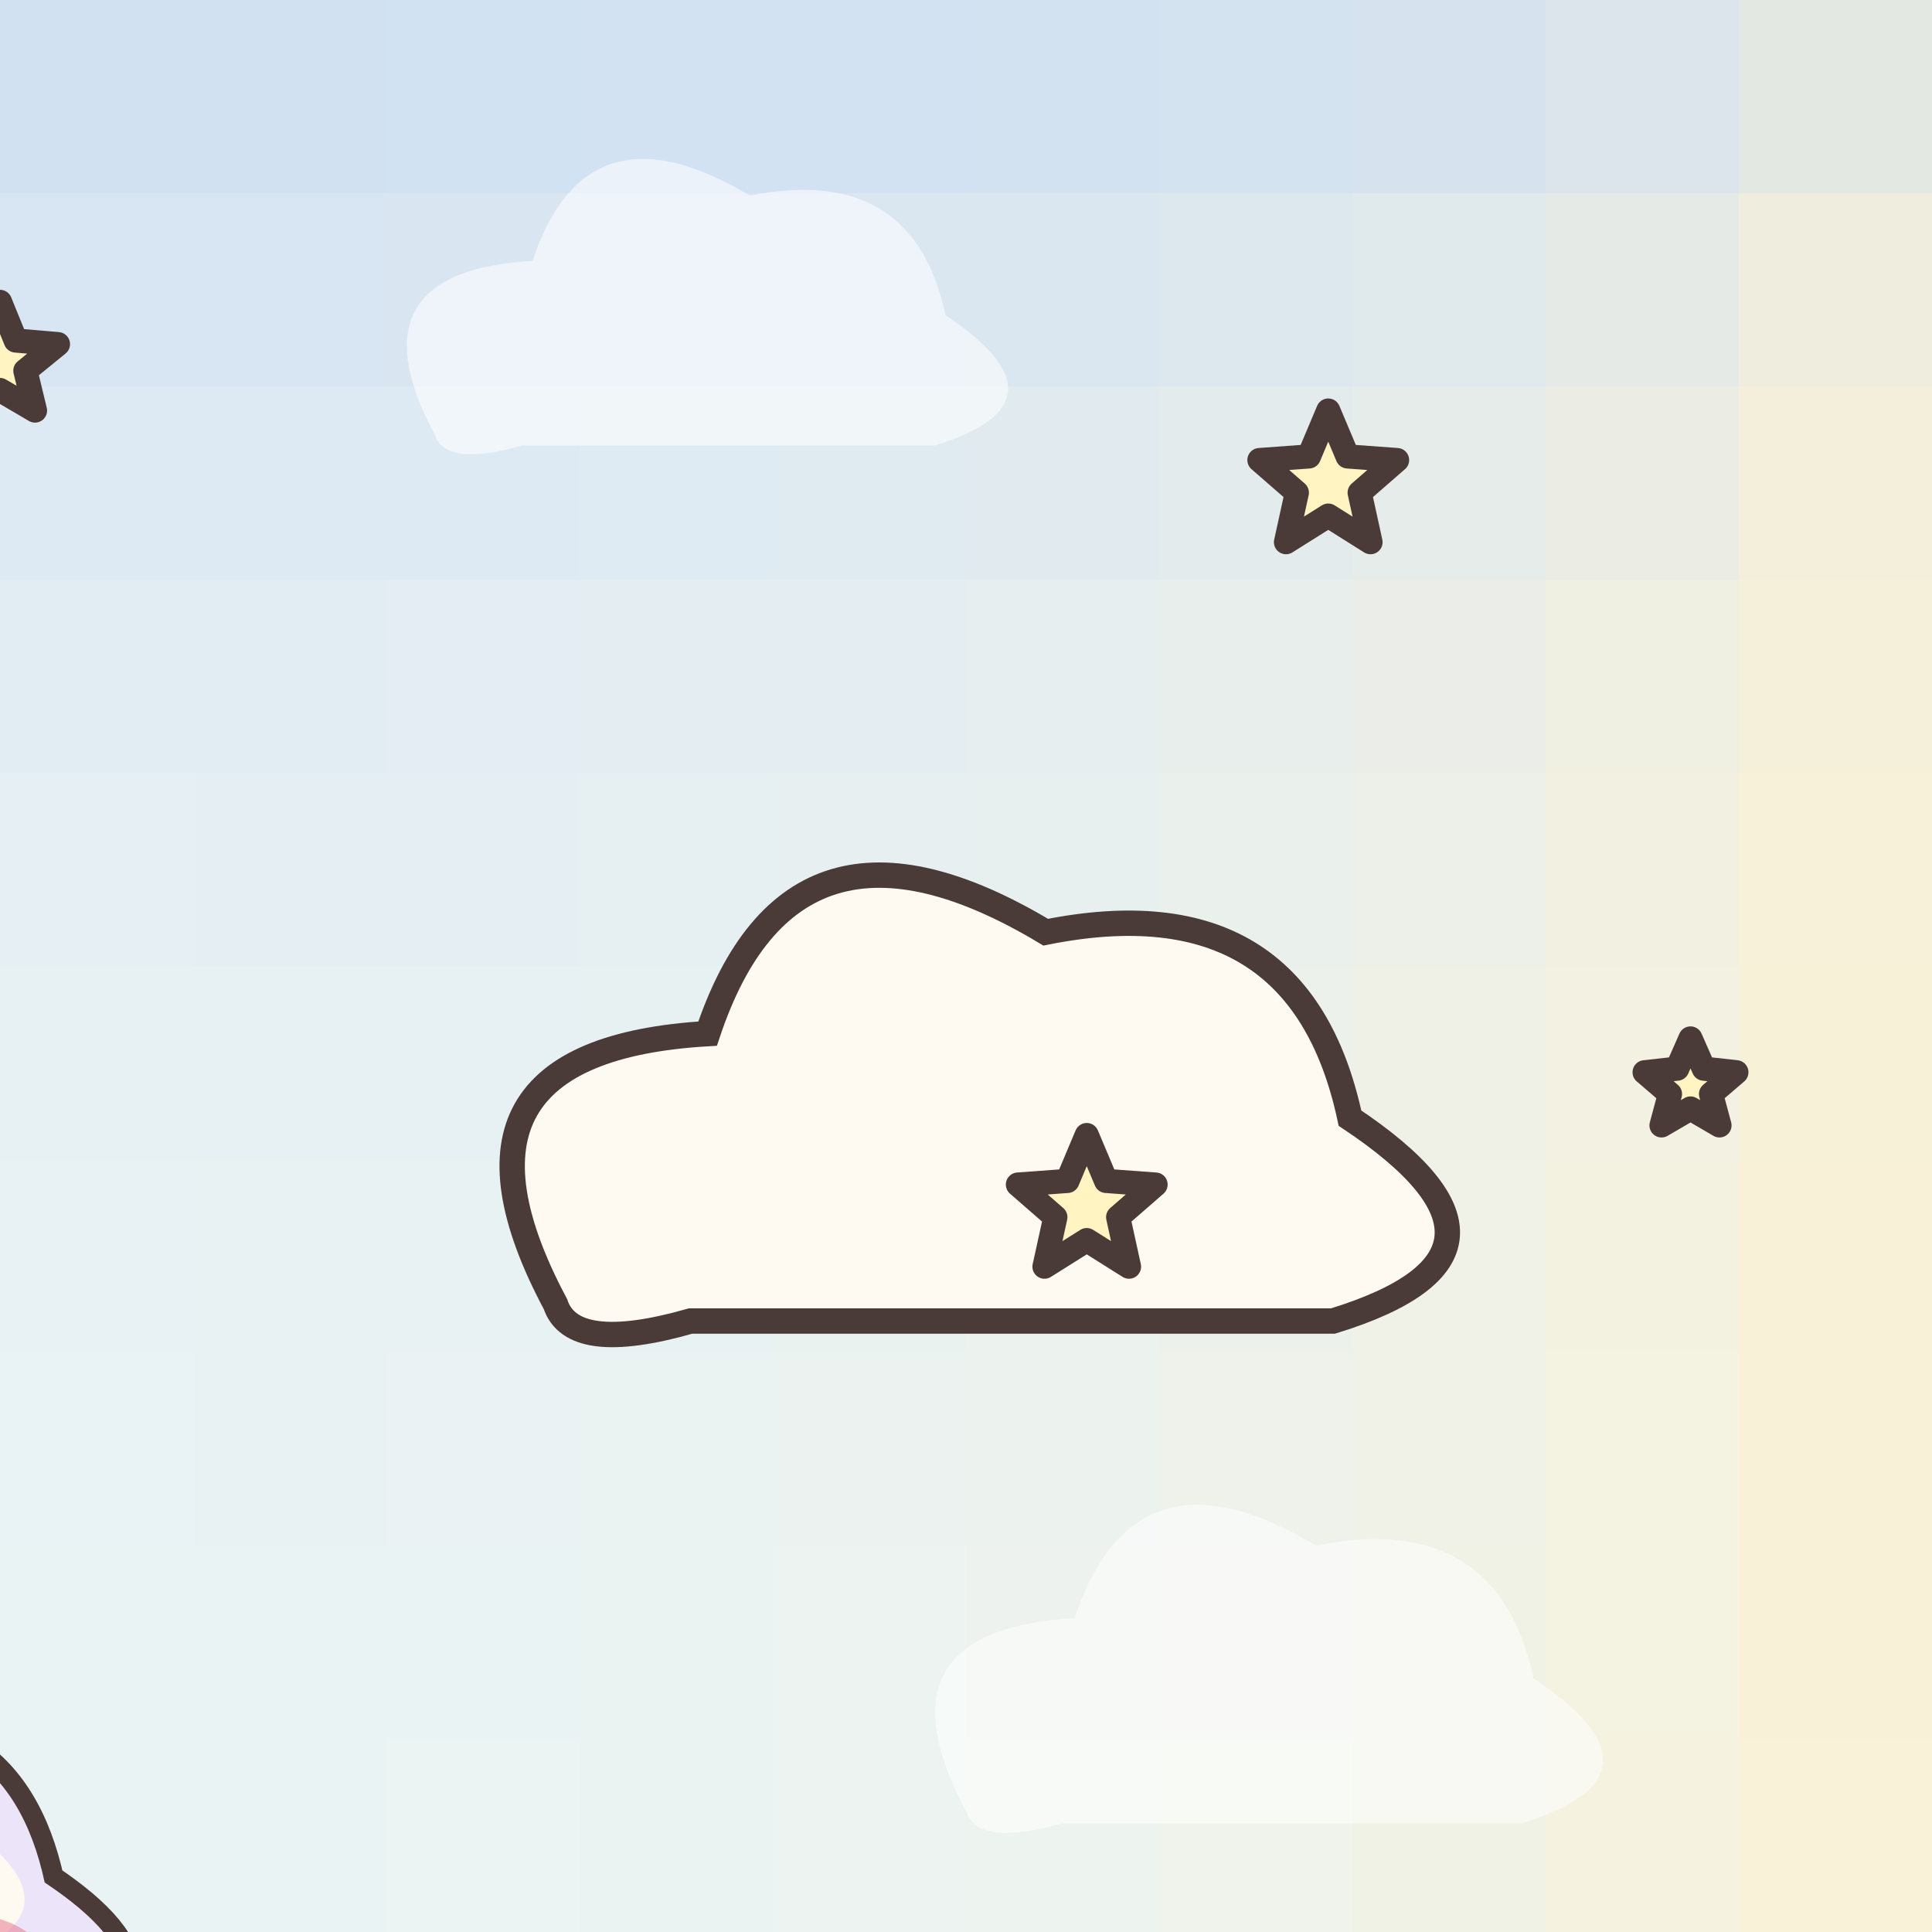
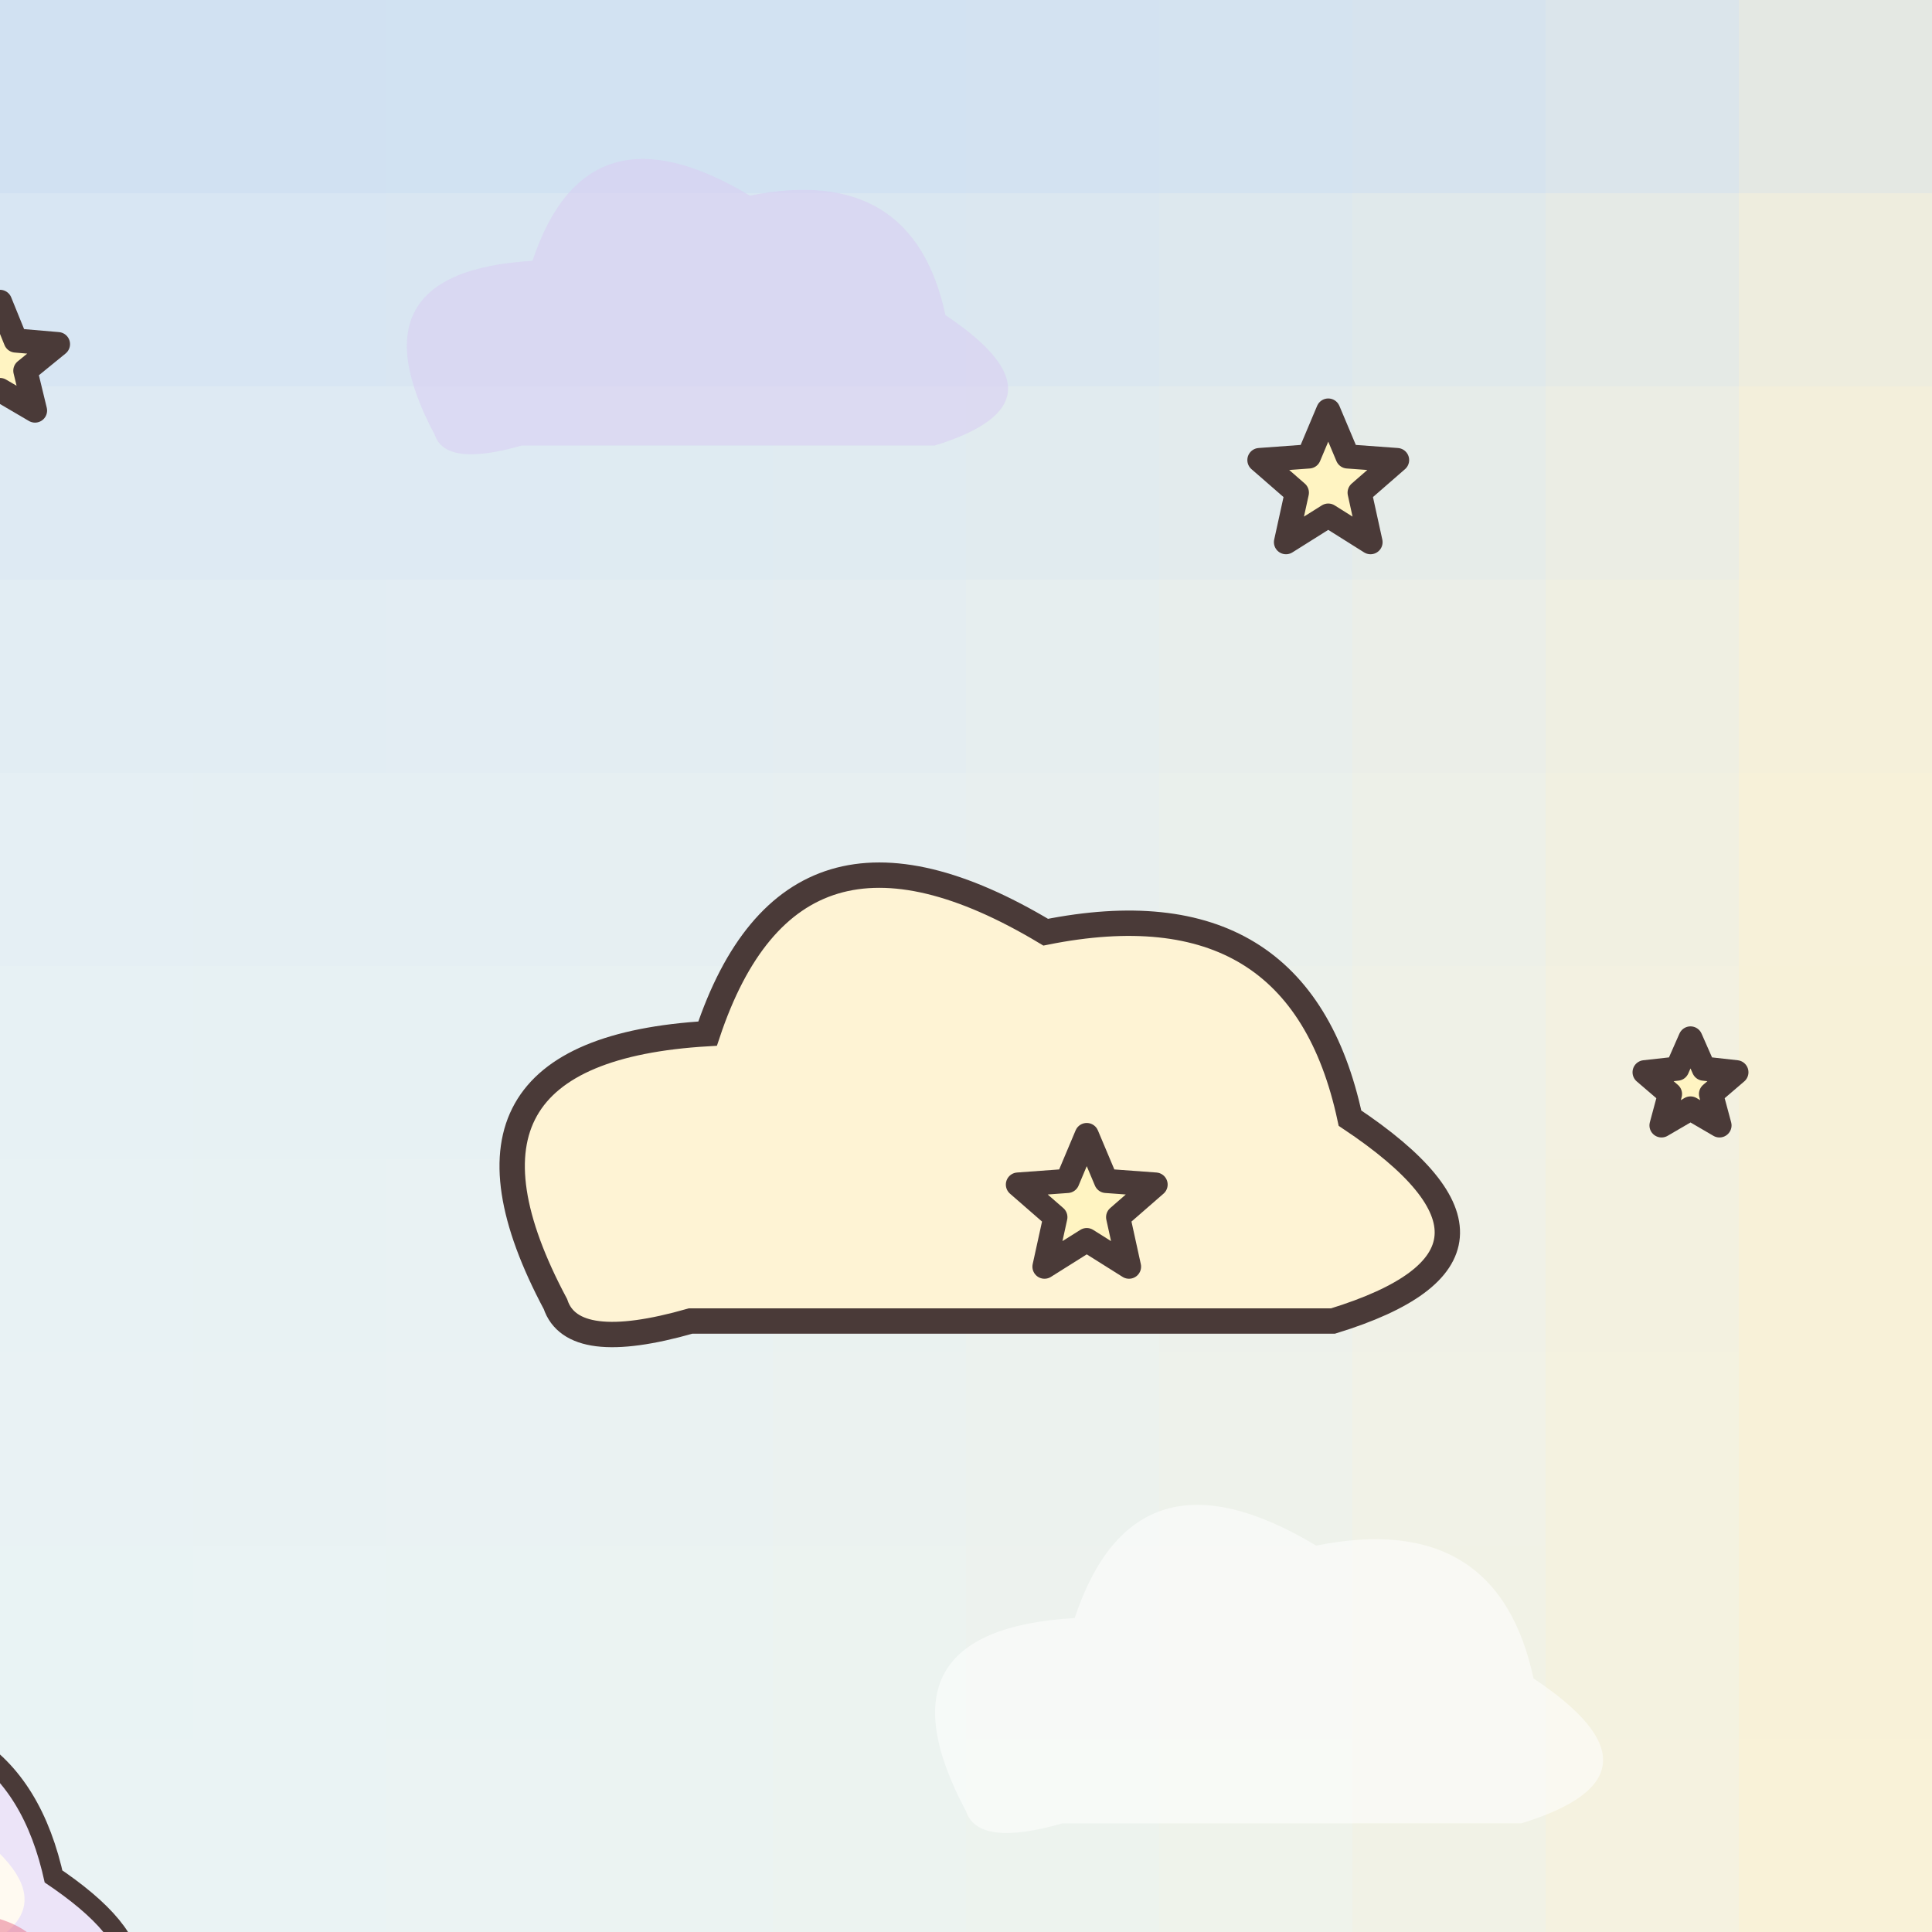
<svg xmlns="http://www.w3.org/2000/svg" width="160" height="160" viewBox="160 0 160 160">
  <rect width="320" height="320" fill="#eef7fb" />
  <rect x="0" y="0" width="17" height="17" fill="#d8e7e8" />
  <rect x="16" y="0" width="17" height="17" fill="#d4e4ed" />
  <rect x="32" y="0" width="17" height="17" fill="#d3e3f0" />
  <rect x="48" y="0" width="17" height="17" fill="#d2e2f1" />
  <rect x="64" y="0" width="17" height="17" fill="#d1e2f2" />
  <rect x="80" y="0" width="17" height="17" fill="#d1e2f2" />
  <rect x="96" y="0" width="17" height="17" fill="#d1e2f2" />
  <rect x="112" y="0" width="17" height="17" fill="#d1e1f2" />
  <rect x="128" y="0" width="17" height="17" fill="#d1e1f2" />
  <rect x="144" y="0" width="17" height="17" fill="#d1e1f2" />
  <rect x="160" y="0" width="17" height="17" fill="#d1e1f2" />
  <rect x="176" y="0" width="17" height="17" fill="#d1e1f2" />
  <rect x="192" y="0" width="17" height="17" fill="#d1e2f2" />
  <rect x="208" y="0" width="17" height="17" fill="#d2e2f2" />
  <rect x="224" y="0" width="17" height="17" fill="#d2e2f2" />
  <rect x="240" y="0" width="17" height="17" fill="#d3e2f1" />
  <rect x="256" y="0" width="17" height="17" fill="#d4e3f0" />
  <rect x="272" y="0" width="17" height="17" fill="#d6e3ee" />
  <rect x="288" y="0" width="17" height="17" fill="#dbe5eb" />
  <rect x="304" y="0" width="17" height="17" fill="#e4e8e3" />
  <rect x="0" y="16" width="17" height="17" fill="#deebe4" />
  <rect x="16" y="16" width="17" height="17" fill="#dbe9ea" />
  <rect x="32" y="16" width="17" height="17" fill="#d9e8ee" />
  <rect x="48" y="16" width="17" height="17" fill="#d9e7f0" />
  <rect x="64" y="16" width="17" height="17" fill="#d8e7f1" />
  <rect x="80" y="16" width="17" height="17" fill="#d8e7f2" />
  <rect x="96" y="16" width="17" height="17" fill="#d8e7f2" />
  <rect x="112" y="16" width="17" height="17" fill="#d8e6f3" />
  <rect x="128" y="16" width="17" height="17" fill="#d8e6f3" />
  <rect x="144" y="16" width="17" height="17" fill="#d8e6f3" />
  <rect x="160" y="16" width="17" height="17" fill="#d8e6f3" />
  <rect x="176" y="16" width="17" height="17" fill="#d8e6f3" />
  <rect x="192" y="16" width="17" height="17" fill="#d9e6f2" />
  <rect x="208" y="16" width="17" height="17" fill="#d9e7f2" />
  <rect x="224" y="16" width="17" height="17" fill="#dae7f1" />
  <rect x="240" y="16" width="17" height="17" fill="#dbe7f0" />
  <rect x="256" y="16" width="17" height="17" fill="#dde8ee" />
  <rect x="272" y="16" width="17" height="17" fill="#e0e9eb" />
  <rect x="288" y="16" width="17" height="17" fill="#e5eae6" />
  <rect x="304" y="16" width="17" height="17" fill="#eeedde" />
  <rect x="0" y="32" width="17" height="17" fill="#e0ede2" />
  <rect x="16" y="32" width="17" height="17" fill="#dfece8" />
  <rect x="32" y="32" width="17" height="17" fill="#deeced" />
  <rect x="48" y="32" width="17" height="17" fill="#deebef" />
  <rect x="64" y="32" width="17" height="17" fill="#ddebf1" />
  <rect x="80" y="32" width="17" height="17" fill="#ddebf2" />
  <rect x="96" y="32" width="17" height="17" fill="#ddeaf3" />
  <rect x="112" y="32" width="17" height="17" fill="#ddeaf3" />
  <rect x="128" y="32" width="17" height="17" fill="#ddeaf3" />
  <rect x="144" y="32" width="17" height="17" fill="#ddeaf3" />
  <rect x="160" y="32" width="17" height="17" fill="#deeaf3" />
  <rect x="176" y="32" width="17" height="17" fill="#deeaf3" />
  <rect x="192" y="32" width="17" height="17" fill="#deeaf3" />
  <rect x="208" y="32" width="17" height="17" fill="#dfebf2" />
  <rect x="224" y="32" width="17" height="17" fill="#e0ebf1" />
  <rect x="240" y="32" width="17" height="17" fill="#e1ebef" />
  <rect x="256" y="32" width="17" height="17" fill="#e3ebed" />
  <rect x="272" y="32" width="17" height="17" fill="#e6ece9" />
  <rect x="288" y="32" width="17" height="17" fill="#ebede4" />
  <rect x="304" y="32" width="17" height="17" fill="#f3efdb" />
  <rect x="0" y="48" width="17" height="17" fill="#e2eee1" />
  <rect x="16" y="48" width="17" height="17" fill="#e1eee7" />
  <rect x="32" y="48" width="17" height="17" fill="#e1eeec" />
  <rect x="48" y="48" width="17" height="17" fill="#e1edef" />
  <rect x="64" y="48" width="17" height="17" fill="#e1edf1" />
  <rect x="80" y="48" width="17" height="17" fill="#e1edf2" />
  <rect x="96" y="48" width="17" height="17" fill="#e1edf3" />
  <rect x="112" y="48" width="17" height="17" fill="#e1edf3" />
  <rect x="128" y="48" width="17" height="17" fill="#e1edf3" />
  <rect x="144" y="48" width="17" height="17" fill="#e1edf4" />
  <rect x="160" y="48" width="17" height="17" fill="#e2edf3" />
  <rect x="176" y="48" width="17" height="17" fill="#e2edf3" />
  <rect x="192" y="48" width="17" height="17" fill="#e3edf3" />
  <rect x="208" y="48" width="17" height="17" fill="#e3edf2" />
  <rect x="224" y="48" width="17" height="17" fill="#e4edf1" />
  <rect x="240" y="48" width="17" height="17" fill="#e6eeef" />
  <rect x="256" y="48" width="17" height="17" fill="#e8eeec" />
  <rect x="272" y="48" width="17" height="17" fill="#ebeee8" />
  <rect x="288" y="48" width="17" height="17" fill="#efefe2" />
  <rect x="304" y="48" width="17" height="17" fill="#f5f0da" />
  <rect x="0" y="64" width="17" height="17" fill="#e2efe0" />
  <rect x="16" y="64" width="17" height="17" fill="#e3efe7" />
  <rect x="32" y="64" width="17" height="17" fill="#e3efeb" />
  <rect x="48" y="64" width="17" height="17" fill="#e3efee" />
  <rect x="64" y="64" width="17" height="17" fill="#e3eff1" />
  <rect x="80" y="64" width="17" height="17" fill="#e3eff2" />
  <rect x="96" y="64" width="17" height="17" fill="#e4eff3" />
  <rect x="112" y="64" width="17" height="17" fill="#e4eff3" />
  <rect x="128" y="64" width="17" height="17" fill="#e4eff4" />
  <rect x="144" y="64" width="17" height="17" fill="#e4eff4" />
  <rect x="160" y="64" width="17" height="17" fill="#e5eff4" />
  <rect x="176" y="64" width="17" height="17" fill="#e5eff3" />
  <rect x="192" y="64" width="17" height="17" fill="#e5eff3" />
  <rect x="208" y="64" width="17" height="17" fill="#e6eff2" />
  <rect x="224" y="64" width="17" height="17" fill="#e7eff1" />
  <rect x="240" y="64" width="17" height="17" fill="#e8efef" />
  <rect x="256" y="64" width="17" height="17" fill="#eaf0ec" />
  <rect x="272" y="64" width="17" height="17" fill="#edf0e8" />
  <rect x="288" y="64" width="17" height="17" fill="#f1f0e1" />
  <rect x="304" y="64" width="17" height="17" fill="#f7f1d9" />
  <rect x="0" y="80" width="17" height="17" fill="#e3efe0" />
  <rect x="16" y="80" width="17" height="17" fill="#e4f0e6" />
  <rect x="32" y="80" width="17" height="17" fill="#e4f0eb" />
  <rect x="48" y="80" width="17" height="17" fill="#e5f0ee" />
  <rect x="64" y="80" width="17" height="17" fill="#e5f0f0" />
  <rect x="80" y="80" width="17" height="17" fill="#e5f0f2" />
  <rect x="96" y="80" width="17" height="17" fill="#e5f0f3" />
  <rect x="112" y="80" width="17" height="17" fill="#e6f0f3" />
  <rect x="128" y="80" width="17" height="17" fill="#e6f0f4" />
  <rect x="144" y="80" width="17" height="17" fill="#e6f1f4" />
  <rect x="160" y="80" width="17" height="17" fill="#e7f1f4" />
  <rect x="176" y="80" width="17" height="17" fill="#e7f1f3" />
  <rect x="192" y="80" width="17" height="17" fill="#e7f1f3" />
  <rect x="208" y="80" width="17" height="17" fill="#e8f1f2" />
  <rect x="224" y="80" width="17" height="17" fill="#e9f1f0" />
  <rect x="240" y="80" width="17" height="17" fill="#eaf1ee" />
  <rect x="256" y="80" width="17" height="17" fill="#ecf1eb" />
  <rect x="272" y="80" width="17" height="17" fill="#eff1e7" />
  <rect x="288" y="80" width="17" height="17" fill="#f3f1e1" />
  <rect x="304" y="80" width="17" height="17" fill="#f7f1d8" />
  <rect x="0" y="96" width="17" height="17" fill="#e3f0e0" />
  <rect x="16" y="96" width="17" height="17" fill="#e4f0e6" />
  <rect x="32" y="96" width="17" height="17" fill="#e5f1eb" />
  <rect x="48" y="96" width="17" height="17" fill="#e6f1ee" />
  <rect x="64" y="96" width="17" height="17" fill="#e6f1f0" />
  <rect x="80" y="96" width="17" height="17" fill="#e6f1f2" />
  <rect x="96" y="96" width="17" height="17" fill="#e7f1f3" />
  <rect x="112" y="96" width="17" height="17" fill="#e7f1f3" />
  <rect x="128" y="96" width="17" height="17" fill="#e7f1f4" />
  <rect x="144" y="96" width="17" height="17" fill="#e8f1f4" />
  <rect x="160" y="96" width="17" height="17" fill="#e8f2f4" />
  <rect x="176" y="96" width="17" height="17" fill="#e8f2f3" />
  <rect x="192" y="96" width="17" height="17" fill="#e9f2f3" />
  <rect x="208" y="96" width="17" height="17" fill="#e9f2f2" />
  <rect x="224" y="96" width="17" height="17" fill="#eaf2f0" />
  <rect x="240" y="96" width="17" height="17" fill="#ecf2ee" />
  <rect x="256" y="96" width="17" height="17" fill="#edf1eb" />
  <rect x="272" y="96" width="17" height="17" fill="#f0f1e7" />
  <rect x="288" y="96" width="17" height="17" fill="#f3f1e0" />
  <rect x="304" y="96" width="17" height="17" fill="#f8f1d8" />
  <rect x="0" y="112" width="17" height="17" fill="#e3f0e0" />
  <rect x="16" y="112" width="17" height="17" fill="#e4f0e6" />
  <rect x="32" y="112" width="17" height="17" fill="#e5f1eb" />
  <rect x="48" y="112" width="17" height="17" fill="#e6f1ee" />
  <rect x="64" y="112" width="17" height="17" fill="#e7f2f0" />
  <rect x="80" y="112" width="17" height="17" fill="#e7f2f2" />
  <rect x="96" y="112" width="17" height="17" fill="#e7f2f3" />
  <rect x="112" y="112" width="17" height="17" fill="#e8f2f4" />
  <rect x="128" y="112" width="17" height="17" fill="#e8f2f4" />
  <rect x="144" y="112" width="17" height="17" fill="#e8f2f4" />
  <rect x="160" y="112" width="17" height="17" fill="#e9f2f4" />
  <rect x="176" y="112" width="17" height="17" fill="#e9f2f3" />
  <rect x="192" y="112" width="17" height="17" fill="#eaf2f3" />
  <rect x="208" y="112" width="17" height="17" fill="#eaf2f2" />
  <rect x="224" y="112" width="17" height="17" fill="#ebf2f0" />
  <rect x="240" y="112" width="17" height="17" fill="#ecf2ee" />
  <rect x="256" y="112" width="17" height="17" fill="#eef2eb" />
  <rect x="272" y="112" width="17" height="17" fill="#f1f2e7" />
  <rect x="288" y="112" width="17" height="17" fill="#f4f2e0" />
  <rect x="304" y="112" width="17" height="17" fill="#f8f1d8" />
  <rect x="0" y="128" width="17" height="17" fill="#e3f0e0" />
  <rect x="16" y="128" width="17" height="17" fill="#e5f1e6" />
  <rect x="32" y="128" width="17" height="17" fill="#e6f1eb" />
  <rect x="48" y="128" width="17" height="17" fill="#e7f2ee" />
  <rect x="64" y="128" width="17" height="17" fill="#e7f2f0" />
  <rect x="80" y="128" width="17" height="17" fill="#e8f2f2" />
  <rect x="96" y="128" width="17" height="17" fill="#e8f2f3" />
  <rect x="112" y="128" width="17" height="17" fill="#e8f3f4" />
  <rect x="128" y="128" width="17" height="17" fill="#e9f3f4" />
  <rect x="144" y="128" width="17" height="17" fill="#e9f3f4" />
  <rect x="160" y="128" width="17" height="17" fill="#e9f3f4" />
  <rect x="176" y="128" width="17" height="17" fill="#eaf3f4" />
  <rect x="192" y="128" width="17" height="17" fill="#eaf3f3" />
  <rect x="208" y="128" width="17" height="17" fill="#ebf3f2" />
  <rect x="224" y="128" width="17" height="17" fill="#ecf3f0" />
  <rect x="240" y="128" width="17" height="17" fill="#edf2ee" />
  <rect x="256" y="128" width="17" height="17" fill="#eff2eb" />
  <rect x="272" y="128" width="17" height="17" fill="#f1f2e6" />
  <rect x="288" y="128" width="17" height="17" fill="#f4f2e0" />
  <rect x="304" y="128" width="17" height="17" fill="#f8f1d8" />
  <rect x="0" y="144" width="17" height="17" fill="#e3f0e0" />
  <rect x="16" y="144" width="17" height="17" fill="#e5f1e6" />
  <rect x="32" y="144" width="17" height="17" fill="#e6f2eb" />
  <rect x="48" y="144" width="17" height="17" fill="#e7f2ee" />
  <rect x="64" y="144" width="17" height="17" fill="#e8f2f0" />
  <rect x="80" y="144" width="17" height="17" fill="#e8f3f2" />
  <rect x="96" y="144" width="17" height="17" fill="#e8f3f3" />
  <rect x="112" y="144" width="17" height="17" fill="#e9f3f4" />
  <rect x="128" y="144" width="17" height="17" fill="#e9f3f4" />
  <rect x="144" y="144" width="17" height="17" fill="#e9f3f4" />
  <rect x="160" y="144" width="17" height="17" fill="#eaf3f4" />
  <rect x="176" y="144" width="17" height="17" fill="#eaf3f4" />
  <rect x="192" y="144" width="17" height="17" fill="#ebf3f3" />
  <rect x="208" y="144" width="17" height="17" fill="#ebf3f2" />
  <rect x="224" y="144" width="17" height="17" fill="#ecf3f0" />
  <rect x="240" y="144" width="17" height="17" fill="#edf3ee" />
  <rect x="256" y="144" width="17" height="17" fill="#eff3eb" />
  <rect x="272" y="144" width="17" height="17" fill="#f1f2e6" />
  <rect x="288" y="144" width="17" height="17" fill="#f5f2e0" />
  <rect x="304" y="144" width="17" height="17" fill="#f9f2d8" />
  <rect x="0" y="160" width="17" height="17" fill="#e4f0e0" />
  <rect x="16" y="160" width="17" height="17" fill="#e5f1e6" />
  <rect x="32" y="160" width="17" height="17" fill="#e6f2eb" />
  <rect x="48" y="160" width="17" height="17" fill="#e7f2ee" />
  <rect x="64" y="160" width="17" height="17" fill="#e8f3f0" />
  <rect x="80" y="160" width="17" height="17" fill="#e8f3f2" />
  <rect x="96" y="160" width="17" height="17" fill="#e9f3f3" />
  <rect x="112" y="160" width="17" height="17" fill="#e9f3f4" />
  <rect x="128" y="160" width="17" height="17" fill="#e9f3f4" />
  <rect x="144" y="160" width="17" height="17" fill="#eaf3f4" />
  <rect x="160" y="160" width="17" height="17" fill="#eaf3f4" />
  <rect x="176" y="160" width="17" height="17" fill="#eaf3f4" />
  <rect x="192" y="160" width="17" height="17" fill="#ebf3f3" />
  <rect x="208" y="160" width="17" height="17" fill="#ebf3f2" />
  <rect x="224" y="160" width="17" height="17" fill="#ecf3f0" />
  <rect x="240" y="160" width="17" height="17" fill="#eef3ee" />
  <rect x="256" y="160" width="17" height="17" fill="#eff3eb" />
  <rect x="272" y="160" width="17" height="17" fill="#f1f2e6" />
  <rect x="288" y="160" width="17" height="17" fill="#f5f2e0" />
  <rect x="304" y="160" width="17" height="17" fill="#f9f2d8" />
  <rect x="0" y="176" width="17" height="17" fill="#e4f0e0" />
  <rect x="16" y="176" width="17" height="17" fill="#e5f1e6" />
  <rect x="32" y="176" width="17" height="17" fill="#e6f2eb" />
  <rect x="48" y="176" width="17" height="17" fill="#e7f2ee" />
  <rect x="64" y="176" width="17" height="17" fill="#e8f3f1" />
  <rect x="80" y="176" width="17" height="17" fill="#e8f3f2" />
  <rect x="96" y="176" width="17" height="17" fill="#e9f3f3" />
  <rect x="112" y="176" width="17" height="17" fill="#e9f3f4" />
  <rect x="128" y="176" width="17" height="17" fill="#e9f3f4" />
  <rect x="144" y="176" width="17" height="17" fill="#eaf3f4" />
  <rect x="160" y="176" width="17" height="17" fill="#eaf3f4" />
  <rect x="176" y="176" width="17" height="17" fill="#eaf3f4" />
  <rect x="192" y="176" width="17" height="17" fill="#ebf3f3" />
  <rect x="208" y="176" width="17" height="17" fill="#ebf3f2" />
  <rect x="224" y="176" width="17" height="17" fill="#ecf3f1" />
  <rect x="240" y="176" width="17" height="17" fill="#edf3ee" />
  <rect x="256" y="176" width="17" height="17" fill="#eff3eb" />
  <rect x="272" y="176" width="17" height="17" fill="#f1f3e7" />
  <rect x="288" y="176" width="17" height="17" fill="#f5f2e0" />
  <rect x="304" y="176" width="17" height="17" fill="#f9f2d8" />
  <rect x="0" y="192" width="17" height="17" fill="#e4f0e0" />
  <rect x="16" y="192" width="17" height="17" fill="#e5f1e6" />
  <rect x="32" y="192" width="17" height="17" fill="#e6f2eb" />
  <rect x="48" y="192" width="17" height="17" fill="#e7f2ee" />
  <rect x="64" y="192" width="17" height="17" fill="#e8f3f1" />
  <rect x="80" y="192" width="17" height="17" fill="#e8f3f2" />
  <rect x="96" y="192" width="17" height="17" fill="#e8f3f3" />
  <rect x="112" y="192" width="17" height="17" fill="#e9f3f4" />
  <rect x="128" y="192" width="17" height="17" fill="#e9f3f4" />
  <rect x="144" y="192" width="17" height="17" fill="#e9f3f4" />
  <rect x="160" y="192" width="17" height="17" fill="#eaf3f4" />
  <rect x="176" y="192" width="17" height="17" fill="#eaf3f4" />
  <rect x="192" y="192" width="17" height="17" fill="#ebf3f3" />
  <rect x="208" y="192" width="17" height="17" fill="#ebf3f2" />
  <rect x="224" y="192" width="17" height="17" fill="#ecf3f1" />
  <rect x="240" y="192" width="17" height="17" fill="#edf3ee" />
  <rect x="256" y="192" width="17" height="17" fill="#eff3eb" />
  <rect x="272" y="192" width="17" height="17" fill="#f1f3e7" />
  <rect x="288" y="192" width="17" height="17" fill="#f4f2e0" />
  <rect x="304" y="192" width="17" height="17" fill="#f9f2d8" />
  <rect x="0" y="208" width="17" height="17" fill="#e3f0e0" />
  <rect x="16" y="208" width="17" height="17" fill="#e5f1e6" />
  <rect x="32" y="208" width="17" height="17" fill="#e6f2eb" />
  <rect x="48" y="208" width="17" height="17" fill="#e7f2ee" />
  <rect x="64" y="208" width="17" height="17" fill="#e7f3f1" />
  <rect x="80" y="208" width="17" height="17" fill="#e8f3f2" />
  <rect x="96" y="208" width="17" height="17" fill="#e8f3f3" />
  <rect x="112" y="208" width="17" height="17" fill="#e8f3f4" />
  <rect x="128" y="208" width="17" height="17" fill="#e9f3f4" />
  <rect x="144" y="208" width="17" height="17" fill="#e9f3f4" />
  <rect x="160" y="208" width="17" height="17" fill="#e9f3f4" />
  <rect x="176" y="208" width="17" height="17" fill="#eaf3f4" />
  <rect x="192" y="208" width="17" height="17" fill="#eaf3f3" />
  <rect x="208" y="208" width="17" height="17" fill="#ebf3f2" />
  <rect x="224" y="208" width="17" height="17" fill="#ecf3f1" />
  <rect x="240" y="208" width="17" height="17" fill="#edf3ef" />
  <rect x="256" y="208" width="17" height="17" fill="#eef3ec" />
  <rect x="272" y="208" width="17" height="17" fill="#f1f3e7" />
  <rect x="288" y="208" width="17" height="17" fill="#f4f2e0" />
  <rect x="304" y="208" width="17" height="17" fill="#f8f2d8" />
  <rect x="0" y="224" width="17" height="17" fill="#e3f0e0" />
  <rect x="16" y="224" width="17" height="17" fill="#e4f1e6" />
  <rect x="32" y="224" width="17" height="17" fill="#e5f2eb" />
  <rect x="48" y="224" width="17" height="17" fill="#e6f2ef" />
  <rect x="64" y="224" width="17" height="17" fill="#e7f2f1" />
  <rect x="80" y="224" width="17" height="17" fill="#e7f3f2" />
  <rect x="96" y="224" width="17" height="17" fill="#e7f3f3" />
  <rect x="112" y="224" width="17" height="17" fill="#e8f3f4" />
  <rect x="128" y="224" width="17" height="17" fill="#e8f3f4" />
  <rect x="144" y="224" width="17" height="17" fill="#e8f3f4" />
  <rect x="160" y="224" width="17" height="17" fill="#e9f3f4" />
  <rect x="176" y="224" width="17" height="17" fill="#e9f3f4" />
  <rect x="192" y="224" width="17" height="17" fill="#e9f3f3" />
  <rect x="208" y="224" width="17" height="17" fill="#eaf3f2" />
  <rect x="224" y="224" width="17" height="17" fill="#ebf3f1" />
  <rect x="240" y="224" width="17" height="17" fill="#ecf3ef" />
  <rect x="256" y="224" width="17" height="17" fill="#eef3ec" />
  <rect x="272" y="224" width="17" height="17" fill="#f0f2e7" />
  <rect x="288" y="224" width="17" height="17" fill="#f4f2e1" />
  <rect x="304" y="224" width="17" height="17" fill="#f8f2d9" />
  <rect x="0" y="240" width="17" height="17" fill="#e3f0e1" />
  <rect x="16" y="240" width="17" height="17" fill="#e4f1e7" />
  <rect x="32" y="240" width="17" height="17" fill="#e5f1ec" />
  <rect x="48" y="240" width="17" height="17" fill="#e5f2ef" />
  <rect x="64" y="240" width="17" height="17" fill="#e6f2f1" />
  <rect x="80" y="240" width="17" height="17" fill="#e6f2f3" />
  <rect x="96" y="240" width="17" height="17" fill="#e6f2f3" />
  <rect x="112" y="240" width="17" height="17" fill="#e7f3f4" />
  <rect x="128" y="240" width="17" height="17" fill="#e7f3f4" />
  <rect x="144" y="240" width="17" height="17" fill="#e7f3f4" />
  <rect x="160" y="240" width="17" height="17" fill="#e7f3f4" />
  <rect x="176" y="240" width="17" height="17" fill="#e8f3f4" />
  <rect x="192" y="240" width="17" height="17" fill="#e8f3f3" />
  <rect x="208" y="240" width="17" height="17" fill="#e9f3f2" />
  <rect x="224" y="240" width="17" height="17" fill="#eaf3f1" />
  <rect x="240" y="240" width="17" height="17" fill="#ebf2ef" />
  <rect x="256" y="240" width="17" height="17" fill="#edf2ec" />
  <rect x="272" y="240" width="17" height="17" fill="#eff2e8" />
  <rect x="288" y="240" width="17" height="17" fill="#f3f2e2" />
  <rect x="304" y="240" width="17" height="17" fill="#f7f1d9" />
  <rect x="0" y="256" width="17" height="17" fill="#e3f0e1" />
  <rect x="16" y="256" width="17" height="17" fill="#e3f1e8" />
  <rect x="32" y="256" width="17" height="17" fill="#e4f1ec" />
  <rect x="48" y="256" width="17" height="17" fill="#e4f1ef" />
  <rect x="64" y="256" width="17" height="17" fill="#e4f2f1" />
  <rect x="80" y="256" width="17" height="17" fill="#e5f2f3" />
  <rect x="96" y="256" width="17" height="17" fill="#e5f2f4" />
  <rect x="112" y="256" width="17" height="17" fill="#e5f2f4" />
  <rect x="128" y="256" width="17" height="17" fill="#e5f2f4" />
  <rect x="144" y="256" width="17" height="17" fill="#e5f2f4" />
  <rect x="160" y="256" width="17" height="17" fill="#e6f2f4" />
  <rect x="176" y="256" width="17" height="17" fill="#e6f2f4" />
  <rect x="192" y="256" width="17" height="17" fill="#e6f2f4" />
  <rect x="208" y="256" width="17" height="17" fill="#e7f2f3" />
  <rect x="224" y="256" width="17" height="17" fill="#e8f2f2" />
  <rect x="240" y="256" width="17" height="17" fill="#e9f2f0" />
  <rect x="256" y="256" width="17" height="17" fill="#ebf2ed" />
  <rect x="272" y="256" width="17" height="17" fill="#edf2e9" />
  <rect x="288" y="256" width="17" height="17" fill="#f1f2e3" />
  <rect x="304" y="256" width="17" height="17" fill="#f6f1da" />
  <rect x="0" y="272" width="17" height="17" fill="#e2f0e2" />
  <rect x="16" y="272" width="17" height="17" fill="#e2f0e9" />
  <rect x="32" y="272" width="17" height="17" fill="#e2f0ed" />
  <rect x="48" y="272" width="17" height="17" fill="#e2f1f0" />
  <rect x="64" y="272" width="17" height="17" fill="#e2f1f2" />
  <rect x="80" y="272" width="17" height="17" fill="#e2f1f3" />
  <rect x="96" y="272" width="17" height="17" fill="#e2f1f4" />
  <rect x="112" y="272" width="17" height="17" fill="#e3f1f4" />
  <rect x="128" y="272" width="17" height="17" fill="#e3f1f4" />
  <rect x="144" y="272" width="17" height="17" fill="#e3f1f5" />
  <rect x="160" y="272" width="17" height="17" fill="#e3f1f4" />
  <rect x="176" y="272" width="17" height="17" fill="#e3f1f4" />
  <rect x="192" y="272" width="17" height="17" fill="#e4f1f4" />
  <rect x="208" y="272" width="17" height="17" fill="#e4f1f3" />
  <rect x="224" y="272" width="17" height="17" fill="#e5f1f2" />
  <rect x="240" y="272" width="17" height="17" fill="#e6f1f1" />
  <rect x="256" y="272" width="17" height="17" fill="#e8f1ee" />
  <rect x="272" y="272" width="17" height="17" fill="#eaf1ea" />
  <rect x="288" y="272" width="17" height="17" fill="#eff1e4" />
  <rect x="304" y="272" width="17" height="17" fill="#f5f1db" />
  <rect x="0" y="288" width="17" height="17" fill="#e1efe4" />
  <rect x="16" y="288" width="17" height="17" fill="#e0efeb" />
  <rect x="32" y="288" width="17" height="17" fill="#dfefef" />
  <rect x="48" y="288" width="17" height="17" fill="#dff0f1" />
  <rect x="64" y="288" width="17" height="17" fill="#dff0f3" />
  <rect x="80" y="288" width="17" height="17" fill="#dff0f4" />
  <rect x="96" y="288" width="17" height="17" fill="#dff0f4" />
  <rect x="112" y="288" width="17" height="17" fill="#dff0f4" />
  <rect x="128" y="288" width="17" height="17" fill="#dff0f5" />
  <rect x="144" y="288" width="17" height="17" fill="#dff0f5" />
  <rect x="160" y="288" width="17" height="17" fill="#e0f0f5" />
  <rect x="176" y="288" width="17" height="17" fill="#e0f0f4" />
  <rect x="192" y="288" width="17" height="17" fill="#e0f0f4" />
  <rect x="208" y="288" width="17" height="17" fill="#e0f0f4" />
  <rect x="224" y="288" width="17" height="17" fill="#e1f0f3" />
  <rect x="240" y="288" width="17" height="17" fill="#e2f0f2" />
  <rect x="256" y="288" width="17" height="17" fill="#e4f0f0" />
  <rect x="272" y="288" width="17" height="17" fill="#e6f0ed" />
  <rect x="288" y="288" width="17" height="17" fill="#eaf0e7" />
  <rect x="304" y="288" width="17" height="17" fill="#f1f0de" />
  <rect x="0" y="304" width="17" height="17" fill="#deeee9" />
  <rect x="16" y="304" width="17" height="17" fill="#dceeef" />
  <rect x="32" y="304" width="17" height="17" fill="#dceef2" />
  <rect x="48" y="304" width="17" height="17" fill="#dbeef3" />
  <rect x="64" y="304" width="17" height="17" fill="#dbeef4" />
  <rect x="80" y="304" width="17" height="17" fill="#dbeef4" />
  <rect x="96" y="304" width="17" height="17" fill="#dbeef5" />
  <rect x="112" y="304" width="17" height="17" fill="#dbeef5" />
  <rect x="128" y="304" width="17" height="17" fill="#dbeef5" />
  <rect x="144" y="304" width="17" height="17" fill="#dbeef5" />
  <rect x="160" y="304" width="17" height="17" fill="#dbeef5" />
  <rect x="176" y="304" width="17" height="17" fill="#dbeef5" />
  <rect x="192" y="304" width="17" height="17" fill="#dbeef5" />
  <rect x="208" y="304" width="17" height="17" fill="#dceef4" />
  <rect x="224" y="304" width="17" height="17" fill="#dceef4" />
  <rect x="240" y="304" width="17" height="17" fill="#ddeef3" />
  <rect x="256" y="304" width="17" height="17" fill="#deeef2" />
  <rect x="272" y="304" width="17" height="17" fill="#dfeef0" />
  <rect x="288" y="304" width="17" height="17" fill="#e3efec" />
  <rect x="304" y="304" width="17" height="17" fill="#eaefe4" />
-   <path transform="translate(26 52) scale(0.5) translate(-30 -80)" d="M30 80Q14 50 48 48Q58 18 88 36Q118 30 124 58Q148 74 122 82H46Q32 86 30 80Z" fill="#ffffff" opacity=".55" />
-   <path transform="translate(196 36) scale(0.45) translate(-30 -80)" d="M30 80Q14 50 48 48Q58 18 88 36Q118 30 124 58Q148 74 122 82H46Q32 86 30 80Z" fill="#ffffff" opacity=".55" />
+   <circle cx="0" cy="312" r="96" fill="#f8d5b8" opacity=".4" />
+   <path transform="translate(26 52) scale(0.5) translate(-30 -80)" d="M30 80Q14 50 48 48Q58 18 88 36Q118 30 124 58Q148 74 122 82H46Q32 86 30 80Z" fill="#d8ccf2" opacity=".55" />
+   <path transform="translate(196 36) scale(0.45) translate(-30 -80)" d="M30 80Q14 50 48 48Q58 18 88 36Q118 30 124 58Q148 74 122 82H46Q32 86 30 80Z" fill="#d8ccf2" opacity=".55" />
  <path transform="translate(240 150) scale(0.5) translate(-30 -80)" d="M30 80Q14 50 48 48Q58 18 88 36Q118 30 124 58Q148 74 122 82H46Q32 86 30 80Z" fill="#ffffff" opacity=".55" />
-   <path transform="translate(8 206) scale(0.45) translate(-30 -80)" d="M30 80Q14 50 48 48Q58 18 88 36Q118 30 124 58Q148 74 122 82H46Q32 86 30 80Z" fill="#ffffff" opacity=".55" />
+   <path transform="translate(8 206) scale(0.45) translate(-30 -80)" d="M30 80Q14 50 48 48Q58 18 88 36Q118 30 124 58Q148 74 122 82H46Q32 86 30 80Z" fill="#fce7d3" opacity=".55" />
  <path transform="translate(120 232) scale(0.4) translate(-30 -80)" d="M30 80Q14 50 48 48Q58 18 88 36Q118 30 124 58Q148 74 122 82H46Q32 86 30 80Z" fill="#ffffff" opacity=".55" />
  <g transform="translate(206 108) scale(0.7)">
-     <path transform="translate(-30 -80)" d="M30 80Q14 50 48 48Q58 18 88 36Q118 30 124 58Q148 74 122 82H46Q32 86 30 80Z" fill="#fffaf1" stroke="#4a3a38" stroke-width="3" />
+     <path transform="translate(-30 -80)" d="M30 80Q14 50 48 48Q58 18 88 36Q118 30 124 58Q148 74 122 82H46Q32 86 30 80Z" fill="#fef3d4" stroke="#4a3a38" stroke-width="3" />
  </g>
  <g transform="translate(22 158) scale(0.7)">
-     <path transform="translate(-30 -80)" d="M30 80Q14 50 48 48Q58 18 88 36Q118 30 124 58Q148 74 122 82H46Q32 86 30 80Z" fill="#fffaf1" stroke="#4a3a38" stroke-width="3" />
+     <path transform="translate(-30 -80)" d="M30 80Q14 50 48 48Q58 18 88 36Q118 30 124 58Q148 74 122 82H46Q32 86 30 80Z" fill="#fce7d3" stroke="#4a3a38" stroke-width="3" />
  </g>
  <g stroke="#4a3a38" stroke-width="6" stroke-linejoin="round" fill="#4a3a38">
    <path transform="translate(10 270) scale(0.82) translate(-30 -80)" d="M30 80Q14 50 48 48Q58 18 88 36Q118 30 124 58Q148 74 122 82H46Q32 86 30 80Z" />
  </g>
-   <g fill="#ece4f8">
+   <g fill="#f8d5b8">
    <path transform="translate(10 270) scale(0.82) translate(-30 -80)" d="M30 80Q14 50 48 48Q58 18 88 36Q118 30 124 58Q148 74 122 82H46Q32 86 30 80Z" />
  </g>
-   <g fill="#fffaf1" transform="translate(0.2 19.7) scale(0.9)">
+   <g fill="#fce7d3" transform="translate(0.2 19.7) scale(0.9)">
    <path transform="translate(10 270) scale(0.82) translate(-30 -80)" d="M30 80Q14 50 48 48Q58 18 88 36Q118 30 124 58Q148 74 122 82H46Q32 86 30 80Z" />
  </g>
  <ellipse cx="32.96" cy="232.28" rx="11.48" ry="5.74" fill="#fff" opacity=".5" transform="rotate(-35 32.96 232.28)" />
  <g stroke="#4a3a38" stroke-width="6" stroke-linejoin="round" fill="#4a3a38">
    <path transform="translate(222 272) scale(0.78) translate(-30 -80)" d="M30 80Q14 50 48 48Q58 18 88 36Q118 30 124 58Q148 74 122 82H46Q32 86 30 80Z" />
  </g>
-   <g fill="#ece4f8">
+   <g fill="#fff4c2">
    <path transform="translate(222 272) scale(0.78) translate(-30 -80)" d="M30 80Q14 50 48 48Q58 18 88 36Q118 30 124 58Q148 74 122 82H46Q32 86 30 80Z" />
  </g>
-   <g fill="#fffaf1" transform="translate(21.2 20.0) scale(0.9)">
+   <g fill="#fef3d4" transform="translate(21.2 20.0) scale(0.9)">
    <path transform="translate(222 272) scale(0.78) translate(-30 -80)" d="M30 80Q14 50 48 48Q58 18 88 36Q118 30 124 58Q148 74 122 82H46Q32 86 30 80Z" />
  </g>
  <ellipse cx="243.84" cy="236.12" rx="10.92" ry="5.46" fill="#fff" opacity=".5" transform="rotate(-35 243.84 236.12)" />
  <g stroke="#4a3a38" stroke-width="6" stroke-linejoin="round" fill="#4a3a38">
    <path transform="translate(112 168) scale(0.55) translate(-30 -80)" d="M30 80Q14 50 48 48Q58 18 88 36Q118 30 124 58Q148 74 122 82H46Q32 86 30 80Z" />
  </g>
  <g fill="#ece4f8">
    <path transform="translate(112 168) scale(0.55) translate(-30 -80)" d="M30 80Q14 50 48 48Q58 18 88 36Q118 30 124 58Q148 74 122 82H46Q32 86 30 80Z" />
  </g>
  <g fill="#fffaf1" transform="translate(9.0 10.3) scale(0.9)">
    <path transform="translate(112 168) scale(0.55) translate(-30 -80)" d="M30 80Q14 50 48 48Q58 18 88 36Q118 30 124 58Q148 74 122 82H46Q32 86 30 80Z" />
  </g>
  <ellipse cx="127.4" cy="142.7" rx="7.7" ry="3.85" fill="#fff" opacity=".5" transform="rotate(-35 127.4 142.7)" />
  <g stroke="#4a3a38" stroke-width="6" stroke-linejoin="round" fill="#4a3a38">
    <path transform="translate(100 4) scale(0.85) translate(-215 -45)" d="M215 45a50 50 0 1 0 48 70a40 40 0 1 1-48-70Z" />
  </g>
  <g fill="#fbe08a">
    <path transform="translate(100 4) scale(0.85) translate(-215 -45)" d="M215 45a50 50 0 1 0 48 70a40 40 0 1 1-48-70Z" />
  </g>
  <g fill="#fff4c2" transform="translate(5.2 -1.4) scale(0.9)">
    <path transform="translate(100 4) scale(0.85) translate(-215 -45)" d="M215 45a50 50 0 1 0 48 70a40 40 0 1 1-48-70Z" />
  </g>
  <ellipse cx="81.3" cy="21" rx="7.65" ry="4.25" fill="#fff" opacity=".5" transform="rotate(-35 81.3 21)" />
  <path d="M40.0 33.0L41.9 37.5L46.7 37.8L43.0 41.0L44.1 45.7L40.0 43.1L35.9 45.7L37.0 41.0L33.3 37.8L38.1 37.5Z" fill="#fff4c2" stroke="#4a3a38" stroke-width="2" stroke-linejoin="round" />
  <path d="M270.0 34.0L271.6 37.8L275.7 38.1L272.6 40.8L273.5 44.9L270.0 42.7L266.5 44.9L267.4 40.8L264.3 38.1L268.4 37.8Z" fill="#fff4c2" stroke="#4a3a38" stroke-width="2" stroke-linejoin="round" />
  <path d="M60.0 105.0L61.3 108.2L64.8 108.5L62.1 110.7L62.9 114.0L60.0 112.3L57.1 114.0L57.9 110.7L55.2 108.5L58.7 108.2Z" fill="#fff4c2" stroke="#4a3a38" stroke-width="2" stroke-linejoin="round" />
  <path d="M250.0 94.0L251.6 97.8L255.7 98.1L252.6 100.8L253.5 104.9L250.0 102.7L246.5 104.9L247.4 100.8L244.3 98.1L248.4 97.8Z" fill="#fff4c2" stroke="#4a3a38" stroke-width="2" stroke-linejoin="round" />
  <path d="M160.0 25.0L161.3 28.2L164.8 28.5L162.1 30.7L162.9 34.0L160.0 32.3L157.1 34.0L157.9 30.7L155.2 28.5L158.7 28.2Z" fill="#fff4c2" stroke="#4a3a38" stroke-width="2" stroke-linejoin="round" />
  <path d="M20.0 76.0L21.1 78.5L23.8 78.8L21.7 80.6L22.4 83.2L20.0 81.8L17.6 83.2L18.3 80.6L16.2 78.8L18.9 78.5Z" fill="#fff4c2" stroke="#4a3a38" stroke-width="2" stroke-linejoin="round" />
  <path d="M300.0 86.0L301.1 88.5L303.8 88.8L301.7 90.6L302.4 93.2L300.0 91.8L297.6 93.2L298.3 90.6L296.2 88.8L298.9 88.5Z" fill="#fff4c2" stroke="#4a3a38" stroke-width="2" stroke-linejoin="round" />
  <path d="M198.0 276.0L216.0 276.0" fill="none" stroke="#fbe08a" stroke-width="5" stroke-linecap="round" stroke-linejoin="round" />
  <path d="M192.9 295.0L208.5 304.0" fill="none" stroke="#fbe08a" stroke-width="5" stroke-linecap="round" stroke-linejoin="round" />
  <path d="M179.0 308.9L188.0 324.5" fill="none" stroke="#fbe08a" stroke-width="5" stroke-linecap="round" stroke-linejoin="round" />
  <path d="M160.0 314.0L160.0 332.0" fill="none" stroke="#fbe08a" stroke-width="5" stroke-linecap="round" stroke-linejoin="round" />
  <path d="M141.0 308.9L132.0 324.5" fill="none" stroke="#fbe08a" stroke-width="5" stroke-linecap="round" stroke-linejoin="round" />
  <path d="M127.1 295.0L111.5 304.0" fill="none" stroke="#fbe08a" stroke-width="5" stroke-linecap="round" stroke-linejoin="round" />
  <path d="M122.0 276.0L104.0 276.0" fill="none" stroke="#fbe08a" stroke-width="5" stroke-linecap="round" stroke-linejoin="round" />
  <path d="M127.1 257.0L111.5 248.0" fill="none" stroke="#fbe08a" stroke-width="5" stroke-linecap="round" stroke-linejoin="round" />
  <path d="M141.0 243.1L132.0 227.5" fill="none" stroke="#fbe08a" stroke-width="5" stroke-linecap="round" stroke-linejoin="round" />
  <path d="M160.0 238.0L160.0 220.0" fill="none" stroke="#fbe08a" stroke-width="5" stroke-linecap="round" stroke-linejoin="round" />
  <path d="M179.0 243.1L188.0 227.5" fill="none" stroke="#fbe08a" stroke-width="5" stroke-linecap="round" stroke-linejoin="round" />
  <path d="M192.9 257.0L208.5 248.0" fill="none" stroke="#fbe08a" stroke-width="5" stroke-linecap="round" stroke-linejoin="round" />
  <circle cx="160" cy="276" r="36" fill="#fff4c2" opacity=".6" />
  <g stroke="#4a3a38" stroke-width="6" stroke-linejoin="round" fill="#4a3a38">
    <circle cx="160" cy="276" r="26" />
  </g>
  <g fill="#f0c45a">
    <circle cx="160" cy="276" r="26" />
  </g>
  <g fill="#fbe08a" transform="translate(11.0 22.6) scale(0.9)">
    <circle cx="160" cy="276" r="26" />
  </g>
  <ellipse cx="149.6" cy="265.6" rx="9.1" ry="5.2" fill="#fff" opacity=".5" transform="rotate(-35 149.6 265.6)" />
  <g transform="translate(252 196) scale(0.9)">
    <g transform="scale(-1 1)">
      <path d="M-10 0L-20 -5L-18 4Z" fill="#f4a9bd" stroke="#4a3a38" stroke-width="2" />
      <ellipse rx="12" ry="8.5" fill="#f4a9bd" stroke="#4a3a38" stroke-width="2" />
      <circle cx="9" cy="-6" r="6.5" fill="#f4a9bd" stroke="#4a3a38" stroke-width="2" />
      <path d="M14 -7L21 -4L14 -2Z" fill="#e79c6c" stroke="#4a3a38" stroke-width="2" />
      <ellipse cx="-2" cy="2" rx="6" ry="4" fill="#f9c6d3" stroke="#4a3a38" stroke-width="2" opacity=".8" />
      <circle cx="10" cy="-7" r="1.6" fill="#4a3a38" />
    </g>
  </g>
  <g transform="translate(62 206) scale(0.9)">
    <g transform="scale(1 1)">
      <path d="M-10 0L-20 -5L-18 4Z" fill="#b9a8e2" stroke="#4a3a38" stroke-width="2" />
      <ellipse rx="12" ry="8.5" fill="#b9a8e2" stroke="#4a3a38" stroke-width="2" />
      <circle cx="9" cy="-6" r="6.5" fill="#b9a8e2" stroke="#4a3a38" stroke-width="2" />
      <path d="M14 -7L21 -4L14 -2Z" fill="#e79c6c" stroke="#4a3a38" stroke-width="2" />
      <ellipse cx="-2" cy="2" rx="6" ry="4" fill="#f9c6d3" stroke="#4a3a38" stroke-width="2" opacity=".8" />
      <circle cx="10" cy="-7" r="1.6" fill="#4a3a38" />
    </g>
  </g>
  <circle cx="151" cy="276" r="3.4" fill="#4a3a38" />
  <circle cx="152.5" cy="274.5" r="1.02" fill="#fff" />
  <circle cx="169" cy="276" r="3.4" fill="#4a3a38" />
  <circle cx="170.5" cy="274.5" r="1.02" fill="#fff" />
  <ellipse cx="144" cy="283" rx="7" ry="4.5" fill="#e8788f" opacity=".55" />
  <ellipse cx="176" cy="283" rx="7" ry="4.5" fill="#e8788f" opacity=".55" />
  <path d="M155 281Q160 286 165 281" fill="none" stroke="#4a3a38" stroke-width="2.5" stroke-linecap="round" stroke-linejoin="round" />
  <path d="M69 46Q76 53 83 46" fill="none" stroke="#4a3a38" stroke-width="2.5" stroke-linecap="round" stroke-linejoin="round" />
  <ellipse cx="66" cy="58" rx="7" ry="4.5" fill="#e8788f" opacity=".55" />
  <ellipse cx="78" cy="58" rx="7" ry="4.5" fill="#e8788f" opacity=".55" />
  <path d="M34 250Q41 257 48 250" fill="none" stroke="#4a3a38" stroke-width="2.5" stroke-linecap="round" stroke-linejoin="round" />
  <path d="M60 250Q67 257 74 250" fill="none" stroke="#4a3a38" stroke-width="2.5" stroke-linecap="round" stroke-linejoin="round" />
  <ellipse cx="34" cy="257" rx="7" ry="4.5" fill="#e8788f" opacity=".55" />
  <ellipse cx="74" cy="257" rx="7" ry="4.5" fill="#e8788f" opacity=".55" />
  <path d="M49 255Q54 260 59 255" fill="none" stroke="#4a3a38" stroke-width="2.5" stroke-linecap="round" stroke-linejoin="round" />
  <circle cx="100" cy="232" r="4" fill="#fff" opacity=".6" stroke="#4a3a38" stroke-width="2" />
  <path d="M97.8 231.6a2.2 2.2 0 0 1 1.8 -1.8" fill="none" stroke="#fff" stroke-width="1.5" stroke-linecap="round" stroke-linejoin="round" />
  <circle cx="110" cy="218" r="6" fill="#fff" opacity=".6" stroke="#4a3a38" stroke-width="2" />
  <path d="M106.7 217.4a3.3 3.3 0 0 1 2.7 -2.7" fill="none" stroke="#fff" stroke-width="1.5" stroke-linecap="round" stroke-linejoin="round" />
  <circle cx="249" cy="252" r="3.4" fill="#4a3a38" />
  <circle cx="250.5" cy="250.5" r="1.02" fill="#fff" />
  <path d="M269 255Q275 246 281 255" fill="none" stroke="#4a3a38" stroke-width="2.5" stroke-linecap="round" stroke-linejoin="round" />
  <ellipse cx="242" cy="259" rx="7" ry="4.5" fill="#e8788f" opacity=".55" />
  <ellipse cx="282" cy="259" rx="7" ry="4.5" fill="#e8788f" opacity=".55" />
  <path d="M257 257Q262 262 267 257" fill="none" stroke="#4a3a38" stroke-width="2.5" stroke-linecap="round" stroke-linejoin="round" />
  <circle cx="134" cy="156" r="3.4" fill="#4a3a38" />
  <circle cx="135.5" cy="154.5" r="1.02" fill="#fff" />
  <circle cx="150" cy="156" r="3.4" fill="#4a3a38" />
  <circle cx="151.5" cy="154.5" r="1.02" fill="#fff" />
  <ellipse cx="127" cy="163" rx="7" ry="4.5" fill="#e8788f" opacity=".55" />
  <ellipse cx="157" cy="163" rx="7" ry="4.5" fill="#e8788f" opacity=".55" />
  <path d="M137 161Q142 166 147 161" fill="none" stroke="#4a3a38" stroke-width="2.5" stroke-linecap="round" stroke-linejoin="round" />
</svg>
